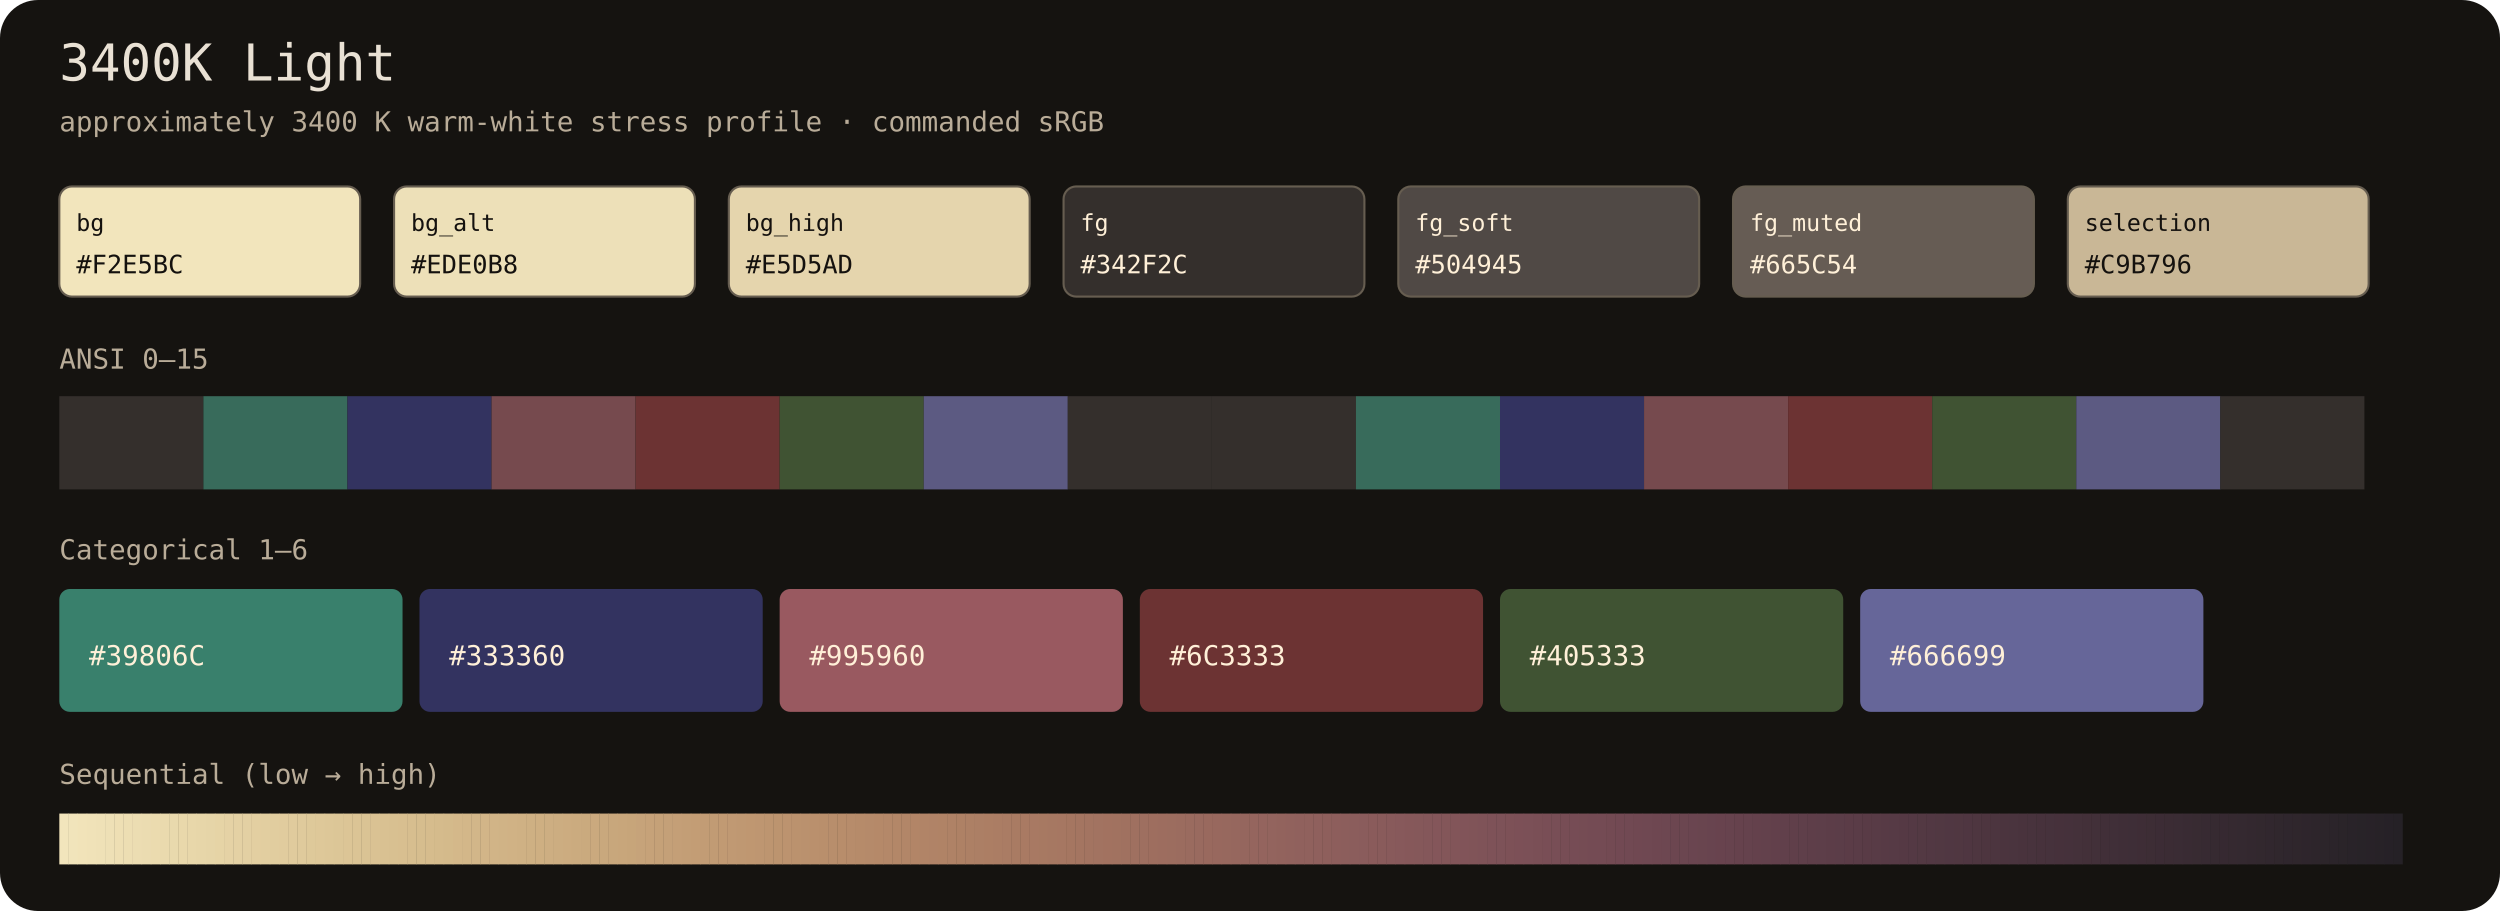
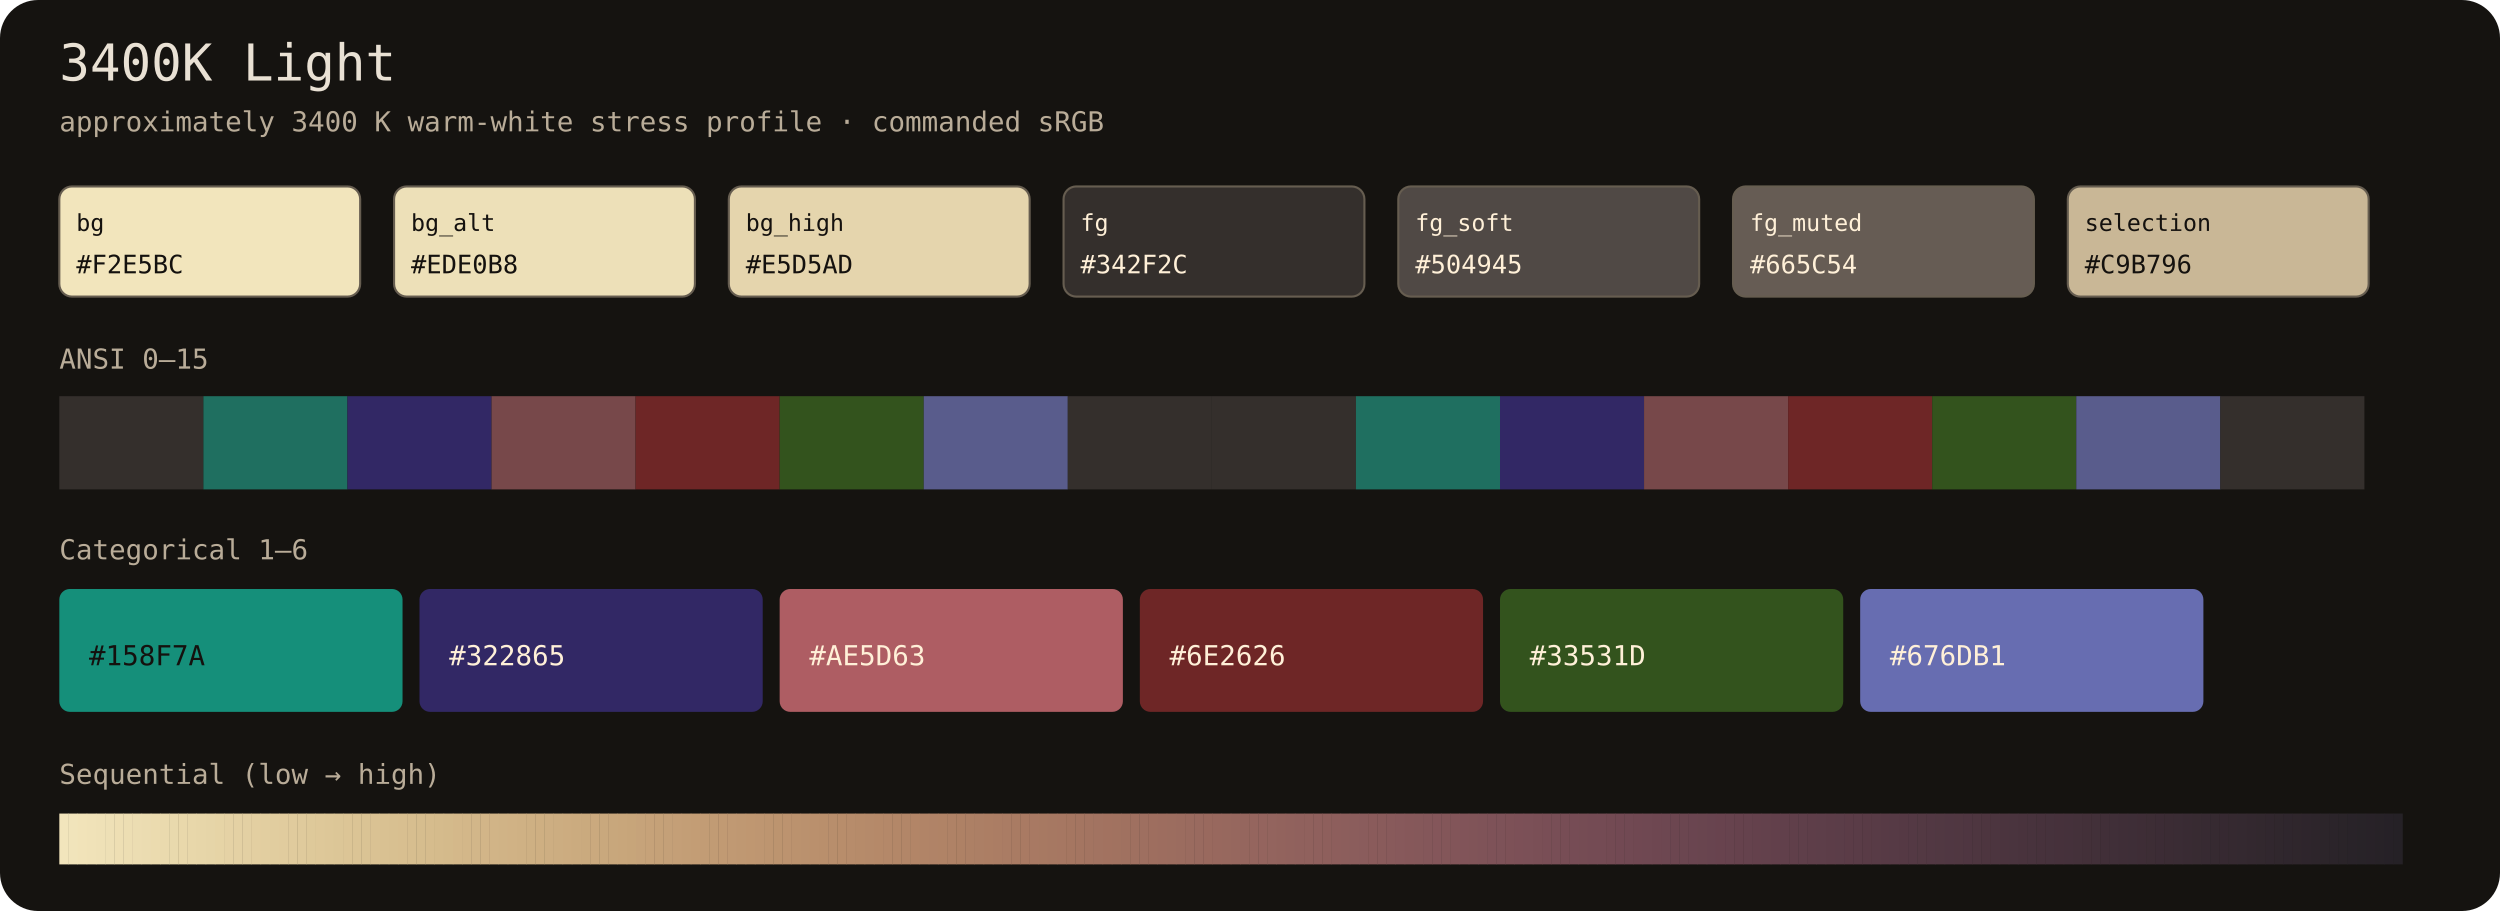
<svg xmlns="http://www.w3.org/2000/svg" width="1180" height="430" viewBox="0 0 1180 430">
  <rect width="100%" height="100%" rx="18" fill="#151310" />
  <text x="28" y="38" fill="#E9E1D4" font-size="24" font-family="ui-monospace, SFMono-Regular, Menlo, monospace">3400K Light</text>
  <text x="28" y="62" fill="#B9AC98" font-size="13" font-family="ui-monospace, SFMono-Regular, Menlo, monospace">approximately 3400 K warm-white stress profile · commanded sRGB</text>
  <rect x="28" y="88" width="142" height="52" rx="6" fill="#F2E5BC" stroke="#665D50" />
  <text x="36" y="109" fill="#14110E" font-size="11" font-family="ui-monospace, SFMono-Regular, Menlo, monospace">bg</text>
  <text x="36" y="129" fill="#14110E" font-size="12" font-family="ui-monospace, SFMono-Regular, Menlo, monospace">#F2E5BC</text>
  <rect x="186" y="88" width="142" height="52" rx="6" fill="#EDE0B8" stroke="#665D50" />
  <text x="194" y="109" fill="#14110E" font-size="11" font-family="ui-monospace, SFMono-Regular, Menlo, monospace">bg_alt</text>
  <text x="194" y="129" fill="#14110E" font-size="12" font-family="ui-monospace, SFMono-Regular, Menlo, monospace">#EDE0B8</text>
  <rect x="344" y="88" width="142" height="52" rx="6" fill="#E5D5AD" stroke="#665D50" />
  <text x="352" y="109" fill="#14110E" font-size="11" font-family="ui-monospace, SFMono-Regular, Menlo, monospace">bg_high</text>
  <text x="352" y="129" fill="#14110E" font-size="12" font-family="ui-monospace, SFMono-Regular, Menlo, monospace">#E5D5AD</text>
  <rect x="502" y="88" width="142" height="52" rx="6" fill="#342F2C" stroke="#665D50" />
  <text x="510" y="109" fill="#FFF0D8" font-size="11" font-family="ui-monospace, SFMono-Regular, Menlo, monospace">fg</text>
  <text x="510" y="129" fill="#FFF0D8" font-size="12" font-family="ui-monospace, SFMono-Regular, Menlo, monospace">#342F2C</text>
  <rect x="660" y="88" width="142" height="52" rx="6" fill="#504945" stroke="#665D50" />
  <text x="668" y="109" fill="#FFF0D8" font-size="11" font-family="ui-monospace, SFMono-Regular, Menlo, monospace">fg_soft</text>
  <text x="668" y="129" fill="#FFF0D8" font-size="12" font-family="ui-monospace, SFMono-Regular, Menlo, monospace">#504945</text>
  <rect x="818" y="88" width="142" height="52" rx="6" fill="#665C54" stroke="#665D50" />
  <text x="826" y="109" fill="#FFF0D8" font-size="11" font-family="ui-monospace, SFMono-Regular, Menlo, monospace">fg_muted</text>
  <text x="826" y="129" fill="#FFF0D8" font-size="12" font-family="ui-monospace, SFMono-Regular, Menlo, monospace">#665C54</text>
  <rect x="976" y="88" width="142" height="52" rx="6" fill="#C9B796" stroke="#665D50" />
  <text x="984" y="109" fill="#14110E" font-size="11" font-family="ui-monospace, SFMono-Regular, Menlo, monospace">selection</text>
  <text x="984" y="129" fill="#14110E" font-size="12" font-family="ui-monospace, SFMono-Regular, Menlo, monospace">#C9B796</text>
  <text x="28" y="174" fill="#B9AC98" font-size="13" font-family="ui-monospace, SFMono-Regular, Menlo, monospace">ANSI 0–15</text>
  <rect x="28" y="187" width="68" height="44" fill="#342F2C" />
-   <rect x="96" y="187" width="68" height="44" fill="#386B5B" />
-   <rect x="164" y="187" width="68" height="44" fill="#333360" />
-   <rect x="232" y="187" width="68" height="44" fill="#764A4E" />
-   <rect x="300" y="187" width="68" height="44" fill="#6C3333" />
-   <rect x="368" y="187" width="68" height="44" fill="#405333" />
-   <rect x="436" y="187" width="68" height="44" fill="#5C5A82" />
+   <rect x="96" y="187" width="68" height="44" fill="#1F6F60" />
+   <rect x="164" y="187" width="68" height="44" fill="#322865" />
+   <rect x="232" y="187" width="68" height="44" fill="#77484A" />
+   <rect x="300" y="187" width="68" height="44" fill="#6E2626" />
+   <rect x="368" y="187" width="68" height="44" fill="#33531D" />
+   <rect x="436" y="187" width="68" height="44" fill="#595C8C" />
  <rect x="504" y="187" width="68" height="44" fill="#342F2C" />
  <rect x="572" y="187" width="68" height="44" fill="#342F2C" />
-   <rect x="640" y="187" width="68" height="44" fill="#386B5B" />
-   <rect x="708" y="187" width="68" height="44" fill="#333360" />
-   <rect x="776" y="187" width="68" height="44" fill="#764A4E" />
-   <rect x="844" y="187" width="68" height="44" fill="#6C3333" />
-   <rect x="912" y="187" width="68" height="44" fill="#405333" />
-   <rect x="980" y="187" width="68" height="44" fill="#5C5A82" />
+   <rect x="640" y="187" width="68" height="44" fill="#1F6F60" />
+   <rect x="708" y="187" width="68" height="44" fill="#322865" />
+   <rect x="776" y="187" width="68" height="44" fill="#77484A" />
+   <rect x="844" y="187" width="68" height="44" fill="#6E2626" />
+   <rect x="912" y="187" width="68" height="44" fill="#33531D" />
+   <rect x="980" y="187" width="68" height="44" fill="#595C8C" />
  <rect x="1048" y="187" width="68" height="44" fill="#342F2C" />
  <text x="28" y="264" fill="#B9AC98" font-size="13" font-family="ui-monospace, SFMono-Regular, Menlo, monospace">Categorical 1–6</text>
-   <rect x="28" y="278" width="162" height="58" rx="5" fill="#39806C" />
-   <text x="42" y="314" fill="#FFF0D8" font-size="13" font-family="ui-monospace, SFMono-Regular, Menlo, monospace">#39806C</text>
-   <rect x="198" y="278" width="162" height="58" rx="5" fill="#333360" />
-   <text x="212" y="314" fill="#FFF0D8" font-size="13" font-family="ui-monospace, SFMono-Regular, Menlo, monospace">#333360</text>
-   <rect x="368" y="278" width="162" height="58" rx="5" fill="#995960" />
-   <text x="382" y="314" fill="#FFF0D8" font-size="13" font-family="ui-monospace, SFMono-Regular, Menlo, monospace">#995960</text>
-   <rect x="538" y="278" width="162" height="58" rx="5" fill="#6C3333" />
-   <text x="552" y="314" fill="#FFF0D8" font-size="13" font-family="ui-monospace, SFMono-Regular, Menlo, monospace">#6C3333</text>
-   <rect x="708" y="278" width="162" height="58" rx="5" fill="#405333" />
-   <text x="722" y="314" fill="#FFF0D8" font-size="13" font-family="ui-monospace, SFMono-Regular, Menlo, monospace">#405333</text>
-   <rect x="878" y="278" width="162" height="58" rx="5" fill="#666699" />
-   <text x="892" y="314" fill="#FFF0D8" font-size="13" font-family="ui-monospace, SFMono-Regular, Menlo, monospace">#666699</text>
+   <rect x="28" y="278" width="162" height="58" rx="5" fill="#158F7A" />
+   <text x="42" y="314" fill="#14110E" font-size="13" font-family="ui-monospace, SFMono-Regular, Menlo, monospace">#158F7A</text>
+   <rect x="198" y="278" width="162" height="58" rx="5" fill="#322865" />
+   <text x="212" y="314" fill="#FFF0D8" font-size="13" font-family="ui-monospace, SFMono-Regular, Menlo, monospace">#322865</text>
+   <rect x="368" y="278" width="162" height="58" rx="5" fill="#AE5D63" />
+   <text x="382" y="314" fill="#FFF0D8" font-size="13" font-family="ui-monospace, SFMono-Regular, Menlo, monospace">#AE5D63</text>
+   <rect x="538" y="278" width="162" height="58" rx="5" fill="#6E2626" />
+   <text x="552" y="314" fill="#FFF0D8" font-size="13" font-family="ui-monospace, SFMono-Regular, Menlo, monospace">#6E2626</text>
+   <rect x="708" y="278" width="162" height="58" rx="5" fill="#33531D" />
+   <text x="722" y="314" fill="#FFF0D8" font-size="13" font-family="ui-monospace, SFMono-Regular, Menlo, monospace">#33531D</text>
+   <rect x="878" y="278" width="162" height="58" rx="5" fill="#676DB1" />
+   <text x="892" y="314" fill="#FFF0D8" font-size="13" font-family="ui-monospace, SFMono-Regular, Menlo, monospace">#676DB1</text>
  <text x="28" y="370" fill="#B9AC98" font-size="13" font-family="ui-monospace, SFMono-Regular, Menlo, monospace">Sequential (low → high)</text>
  <rect x="28.00" y="384" width="4.5" height="24" fill="#F2E5BC" />
  <rect x="32.32" y="384" width="4.5" height="24" fill="#F1E4BB" />
  <rect x="36.64" y="384" width="4.5" height="24" fill="#F1E3B9" />
  <rect x="40.96" y="384" width="4.5" height="24" fill="#F0E2B8" />
  <rect x="45.28" y="384" width="4.5" height="24" fill="#EFE1B7" />
  <rect x="49.60" y="384" width="4.5" height="24" fill="#EEE0B6" />
  <rect x="53.92" y="384" width="4.5" height="24" fill="#EEDFB4" />
  <rect x="58.24" y="384" width="4.5" height="24" fill="#EDDEB3" />
  <rect x="62.56" y="384" width="4.5" height="24" fill="#ECDDB2" />
  <rect x="66.88" y="384" width="4.5" height="24" fill="#EBDCB1" />
  <rect x="71.20" y="384" width="4.5" height="24" fill="#EBDBAF" />
  <rect x="75.52" y="384" width="4.5" height="24" fill="#EADAAE" />
  <rect x="79.84" y="384" width="4.5" height="24" fill="#E9D9AD" />
  <rect x="84.16" y="384" width="4.5" height="24" fill="#E9D8AB" />
  <rect x="88.48" y="384" width="4.5" height="24" fill="#E8D7AA" />
  <rect x="92.80" y="384" width="4.5" height="24" fill="#E7D6A9" />
  <rect x="97.12" y="384" width="4.5" height="24" fill="#E6D5A8" />
  <rect x="101.44" y="384" width="4.5" height="24" fill="#E6D4A6" />
  <rect x="105.76" y="384" width="4.5" height="24" fill="#E5D2A5" />
  <rect x="110.08" y="384" width="4.5" height="24" fill="#E4D1A4" />
  <rect x="114.40" y="384" width="4.5" height="24" fill="#E3D0A3" />
  <rect x="118.72" y="384" width="4.5" height="24" fill="#E3CFA1" />
  <rect x="123.04" y="384" width="4.5" height="24" fill="#E2CEA0" />
  <rect x="127.36" y="384" width="4.5" height="24" fill="#E1CD9F" />
  <rect x="131.68" y="384" width="4.5" height="24" fill="#E1CC9E" />
  <rect x="136.00" y="384" width="4.5" height="24" fill="#E0CB9D" />
  <rect x="140.32" y="384" width="4.5" height="24" fill="#DFCA9C" />
  <rect x="144.64" y="384" width="4.5" height="24" fill="#DEC99A" />
  <rect x="148.96" y="384" width="4.5" height="24" fill="#DEC899" />
  <rect x="153.28" y="384" width="4.5" height="24" fill="#DDC798" />
  <rect x="157.60" y="384" width="4.5" height="24" fill="#DCC697" />
  <rect x="161.92" y="384" width="4.5" height="24" fill="#DCC596" />
  <rect x="166.24" y="384" width="4.5" height="24" fill="#DBC495" />
  <rect x="170.56" y="384" width="4.5" height="24" fill="#DAC394" />
  <rect x="174.88" y="384" width="4.5" height="24" fill="#DAC293" />
  <rect x="179.20" y="384" width="4.5" height="24" fill="#D9C192" />
  <rect x="183.52" y="384" width="4.5" height="24" fill="#D8C091" />
  <rect x="187.84" y="384" width="4.5" height="24" fill="#D8BF90" />
  <rect x="192.16" y="384" width="4.5" height="24" fill="#D7BE8F" />
  <rect x="196.48" y="384" width="4.5" height="24" fill="#D6BD8E" />
  <rect x="200.80" y="384" width="4.5" height="24" fill="#D6BC8D" />
  <rect x="205.12" y="384" width="4.5" height="24" fill="#D5BB8C" />
  <rect x="209.44" y="384" width="4.5" height="24" fill="#D4BA8B" />
  <rect x="213.76" y="384" width="4.5" height="24" fill="#D4B88A" />
  <rect x="218.08" y="384" width="4.5" height="24" fill="#D3B789" />
  <rect x="222.40" y="384" width="4.5" height="24" fill="#D2B689" />
  <rect x="226.72" y="384" width="4.5" height="24" fill="#D2B588" />
  <rect x="231.04" y="384" width="4.5" height="24" fill="#D1B487" />
  <rect x="235.36" y="384" width="4.5" height="24" fill="#D0B386" />
  <rect x="239.68" y="384" width="4.5" height="24" fill="#D0B285" />
  <rect x="244.00" y="384" width="4.5" height="24" fill="#CFB184" />
  <rect x="248.32" y="384" width="4.5" height="24" fill="#CEB083" />
  <rect x="252.64" y="384" width="4.5" height="24" fill="#CEAF82" />
  <rect x="256.96" y="384" width="4.5" height="24" fill="#CDAE82" />
  <rect x="261.28" y="384" width="4.5" height="24" fill="#CCAD81" />
  <rect x="265.60" y="384" width="4.5" height="24" fill="#CCAC80" />
  <rect x="269.92" y="384" width="4.5" height="24" fill="#CBAB7F" />
  <rect x="274.24" y="384" width="4.5" height="24" fill="#CAAA7E" />
  <rect x="278.56" y="384" width="4.5" height="24" fill="#CAA97E" />
  <rect x="282.88" y="384" width="4.5" height="24" fill="#C9A87D" />
  <rect x="287.20" y="384" width="4.5" height="24" fill="#C8A77C" />
  <rect x="291.52" y="384" width="4.5" height="24" fill="#C8A67B" />
  <rect x="295.84" y="384" width="4.5" height="24" fill="#C7A57A" />
  <rect x="300.16" y="384" width="4.5" height="24" fill="#C6A37A" />
  <rect x="304.48" y="384" width="4.5" height="24" fill="#C6A279" />
  <rect x="308.80" y="384" width="4.5" height="24" fill="#C5A178" />
  <rect x="313.12" y="384" width="4.5" height="24" fill="#C4A078" />
  <rect x="317.44" y="384" width="4.5" height="24" fill="#C49F77" />
  <rect x="321.76" y="384" width="4.5" height="24" fill="#C39E76" />
  <rect x="326.08" y="384" width="4.5" height="24" fill="#C39D75" />
  <rect x="330.40" y="384" width="4.5" height="24" fill="#C29C75" />
  <rect x="334.72" y="384" width="4.5" height="24" fill="#C19B74" />
  <rect x="339.04" y="384" width="4.5" height="24" fill="#C19A73" />
  <rect x="343.36" y="384" width="4.5" height="24" fill="#C09973" />
  <rect x="347.68" y="384" width="4.5" height="24" fill="#BF9872" />
  <rect x="352.00" y="384" width="4.5" height="24" fill="#BF9771" />
  <rect x="356.32" y="384" width="4.5" height="24" fill="#BE9671" />
  <rect x="360.64" y="384" width="4.5" height="24" fill="#BD9570" />
  <rect x="364.96" y="384" width="4.5" height="24" fill="#BC946F" />
  <rect x="369.28" y="384" width="4.5" height="24" fill="#BC936F" />
  <rect x="373.60" y="384" width="4.5" height="24" fill="#BB926E" />
  <rect x="377.92" y="384" width="4.5" height="24" fill="#BA916E" />
  <rect x="382.24" y="384" width="4.5" height="24" fill="#BA906D" />
  <rect x="386.56" y="384" width="4.5" height="24" fill="#B98F6C" />
  <rect x="390.88" y="384" width="4.5" height="24" fill="#B88E6C" />
  <rect x="395.20" y="384" width="4.5" height="24" fill="#B88D6B" />
  <rect x="399.52" y="384" width="4.5" height="24" fill="#B78C6B" />
  <rect x="403.84" y="384" width="4.5" height="24" fill="#B68B6A" />
  <rect x="408.16" y="384" width="4.5" height="24" fill="#B58A6A" />
  <rect x="412.48" y="384" width="4.5" height="24" fill="#B58969" />
  <rect x="416.80" y="384" width="4.5" height="24" fill="#B48869" />
  <rect x="421.12" y="384" width="4.5" height="24" fill="#B38768" />
  <rect x="425.44" y="384" width="4.5" height="24" fill="#B28668" />
  <rect x="429.76" y="384" width="4.5" height="24" fill="#B28567" />
  <rect x="434.08" y="384" width="4.5" height="24" fill="#B18467" />
  <rect x="438.40" y="384" width="4.5" height="24" fill="#B08367" />
  <rect x="442.72" y="384" width="4.5" height="24" fill="#B08366" />
  <rect x="447.04" y="384" width="4.5" height="24" fill="#AF8266" />
  <rect x="451.36" y="384" width="4.5" height="24" fill="#AE8165" />
  <rect x="455.68" y="384" width="4.5" height="24" fill="#AD8065" />
  <rect x="460.00" y="384" width="4.5" height="24" fill="#AC7F65" />
  <rect x="464.32" y="384" width="4.5" height="24" fill="#AC7E64" />
  <rect x="468.64" y="384" width="4.5" height="24" fill="#AB7D64" />
  <rect x="472.96" y="384" width="4.5" height="24" fill="#AA7C64" />
  <rect x="477.28" y="384" width="4.5" height="24" fill="#A97B63" />
  <rect x="481.60" y="384" width="4.5" height="24" fill="#A97A63" />
  <rect x="485.92" y="384" width="4.5" height="24" fill="#A87963" />
  <rect x="490.24" y="384" width="4.5" height="24" fill="#A77962" />
  <rect x="494.56" y="384" width="4.5" height="24" fill="#A67862" />
  <rect x="498.88" y="384" width="4.5" height="24" fill="#A67762" />
  <rect x="503.20" y="384" width="4.5" height="24" fill="#A57661" />
  <rect x="507.52" y="384" width="4.5" height="24" fill="#A47561" />
  <rect x="511.84" y="384" width="4.5" height="24" fill="#A37461" />
  <rect x="516.16" y="384" width="4.5" height="24" fill="#A27361" />
  <rect x="520.48" y="384" width="4.5" height="24" fill="#A27260" />
  <rect x="524.80" y="384" width="4.5" height="24" fill="#A17260" />
  <rect x="529.12" y="384" width="4.5" height="24" fill="#A07160" />
  <rect x="533.44" y="384" width="4.5" height="24" fill="#9F7060" />
  <rect x="537.76" y="384" width="4.5" height="24" fill="#9E6F60" />
  <rect x="542.08" y="384" width="4.5" height="24" fill="#9E6E5F" />
  <rect x="546.40" y="384" width="4.5" height="24" fill="#9D6D5F" />
  <rect x="550.72" y="384" width="4.5" height="24" fill="#9C6D5F" />
  <rect x="555.04" y="384" width="4.5" height="24" fill="#9B6C5F" />
  <rect x="559.36" y="384" width="4.5" height="24" fill="#9A6B5F" />
  <rect x="563.68" y="384" width="4.5" height="24" fill="#996A5F" />
  <rect x="568.00" y="384" width="4.5" height="24" fill="#99695E" />
  <rect x="572.32" y="384" width="4.5" height="24" fill="#98685E" />
  <rect x="576.64" y="384" width="4.5" height="24" fill="#97685E" />
  <rect x="580.96" y="384" width="4.5" height="24" fill="#96675E" />
  <rect x="585.28" y="384" width="4.5" height="24" fill="#95665E" />
  <rect x="589.60" y="384" width="4.5" height="24" fill="#95655E" />
  <rect x="593.92" y="384" width="4.5" height="24" fill="#94645E" />
  <rect x="598.24" y="384" width="4.5" height="24" fill="#93645E" />
  <rect x="602.56" y="384" width="4.5" height="24" fill="#92635D" />
  <rect x="606.88" y="384" width="4.5" height="24" fill="#91625D" />
  <rect x="611.20" y="384" width="4.5" height="24" fill="#90615D" />
  <rect x="615.52" y="384" width="4.5" height="24" fill="#90615D" />
  <rect x="619.84" y="384" width="4.5" height="24" fill="#8F605D" />
  <rect x="624.16" y="384" width="4.5" height="24" fill="#8E5F5C" />
  <rect x="628.48" y="384" width="4.5" height="24" fill="#8D5E5C" />
  <rect x="632.80" y="384" width="4.5" height="24" fill="#8C5E5C" />
  <rect x="637.12" y="384" width="4.5" height="24" fill="#8B5D5C" />
  <rect x="641.44" y="384" width="4.5" height="24" fill="#8A5C5C" />
  <rect x="645.76" y="384" width="4.5" height="24" fill="#8A5B5B" />
  <rect x="650.08" y="384" width="4.5" height="24" fill="#895B5B" />
  <rect x="654.40" y="384" width="4.5" height="24" fill="#885A5B" />
  <rect x="658.72" y="384" width="4.5" height="24" fill="#87595B" />
  <rect x="663.04" y="384" width="4.5" height="24" fill="#86585A" />
  <rect x="667.36" y="384" width="4.5" height="24" fill="#85585A" />
  <rect x="671.68" y="384" width="4.5" height="24" fill="#84575A" />
  <rect x="676.00" y="384" width="4.5" height="24" fill="#84565A" />
  <rect x="680.32" y="384" width="4.5" height="24" fill="#835659" />
  <rect x="684.64" y="384" width="4.5" height="24" fill="#825559" />
  <rect x="688.96" y="384" width="4.5" height="24" fill="#815459" />
  <rect x="693.28" y="384" width="4.5" height="24" fill="#805458" />
  <rect x="697.60" y="384" width="4.5" height="24" fill="#7F5358" />
  <rect x="701.92" y="384" width="4.5" height="24" fill="#7E5258" />
  <rect x="706.24" y="384" width="4.5" height="24" fill="#7D5258" />
  <rect x="710.56" y="384" width="4.5" height="24" fill="#7D5157" />
  <rect x="714.88" y="384" width="4.5" height="24" fill="#7C5057" />
  <rect x="719.20" y="384" width="4.5" height="24" fill="#7B5057" />
  <rect x="723.52" y="384" width="4.5" height="24" fill="#7A4F56" />
  <rect x="727.84" y="384" width="4.5" height="24" fill="#794E56" />
  <rect x="732.16" y="384" width="4.5" height="24" fill="#784E56" />
  <rect x="736.48" y="384" width="4.5" height="24" fill="#774D55" />
  <rect x="740.80" y="384" width="4.5" height="24" fill="#764C55" />
  <rect x="745.12" y="384" width="4.5" height="24" fill="#754C54" />
  <rect x="749.44" y="384" width="4.5" height="24" fill="#744B54" />
  <rect x="753.76" y="384" width="4.5" height="24" fill="#744B54" />
  <rect x="758.08" y="384" width="4.5" height="24" fill="#734A53" />
  <rect x="762.40" y="384" width="4.5" height="24" fill="#724953" />
  <rect x="766.72" y="384" width="4.5" height="24" fill="#714953" />
  <rect x="771.04" y="384" width="4.5" height="24" fill="#704852" />
  <rect x="775.36" y="384" width="4.5" height="24" fill="#6F4852" />
  <rect x="779.68" y="384" width="4.5" height="24" fill="#6E4751" />
  <rect x="784.00" y="384" width="4.5" height="24" fill="#6D4751" />
  <rect x="788.32" y="384" width="4.5" height="24" fill="#6C4650" />
  <rect x="792.64" y="384" width="4.5" height="24" fill="#6B4650" />
  <rect x="796.96" y="384" width="4.5" height="24" fill="#6A4550" />
  <rect x="801.28" y="384" width="4.5" height="24" fill="#69454F" />
  <rect x="805.60" y="384" width="4.5" height="24" fill="#68444F" />
  <rect x="809.92" y="384" width="4.5" height="24" fill="#68434E" />
  <rect x="814.24" y="384" width="4.5" height="24" fill="#67434E" />
  <rect x="818.56" y="384" width="4.5" height="24" fill="#66424D" />
  <rect x="822.88" y="384" width="4.5" height="24" fill="#65424D" />
  <rect x="827.20" y="384" width="4.5" height="24" fill="#64414C" />
  <rect x="831.52" y="384" width="4.5" height="24" fill="#63414C" />
  <rect x="835.84" y="384" width="4.5" height="24" fill="#62404B" />
  <rect x="840.16" y="384" width="4.5" height="24" fill="#61404B" />
  <rect x="844.48" y="384" width="4.5" height="24" fill="#603F4A" />
  <rect x="848.80" y="384" width="4.5" height="24" fill="#5F3F4A" />
  <rect x="853.12" y="384" width="4.5" height="24" fill="#5E3E49" />
  <rect x="857.44" y="384" width="4.5" height="24" fill="#5D3E49" />
  <rect x="861.76" y="384" width="4.5" height="24" fill="#5C3D48" />
  <rect x="866.08" y="384" width="4.5" height="24" fill="#5B3D48" />
  <rect x="870.40" y="384" width="4.5" height="24" fill="#5B3C47" />
  <rect x="874.72" y="384" width="4.5" height="24" fill="#5A3C47" />
  <rect x="879.04" y="384" width="4.5" height="24" fill="#593B46" />
  <rect x="883.36" y="384" width="4.5" height="24" fill="#583B46" />
  <rect x="887.68" y="384" width="4.5" height="24" fill="#573A45" />
  <rect x="892.00" y="384" width="4.5" height="24" fill="#563A45" />
  <rect x="896.32" y="384" width="4.5" height="24" fill="#553944" />
  <rect x="900.64" y="384" width="4.5" height="24" fill="#543944" />
  <rect x="904.96" y="384" width="4.5" height="24" fill="#533943" />
  <rect x="909.28" y="384" width="4.5" height="24" fill="#523843" />
  <rect x="913.60" y="384" width="4.5" height="24" fill="#513842" />
  <rect x="917.92" y="384" width="4.5" height="24" fill="#503742" />
  <rect x="922.24" y="384" width="4.5" height="24" fill="#503741" />
  <rect x="926.56" y="384" width="4.5" height="24" fill="#4F3641" />
  <rect x="930.88" y="384" width="4.5" height="24" fill="#4E3640" />
  <rect x="935.20" y="384" width="4.5" height="24" fill="#4D353F" />
  <rect x="939.52" y="384" width="4.5" height="24" fill="#4C353F" />
  <rect x="943.84" y="384" width="4.5" height="24" fill="#4B343E" />
  <rect x="948.16" y="384" width="4.5" height="24" fill="#4A343E" />
  <rect x="952.48" y="384" width="4.5" height="24" fill="#49333D" />
  <rect x="956.80" y="384" width="4.5" height="24" fill="#48333D" />
  <rect x="961.12" y="384" width="4.5" height="24" fill="#47323C" />
  <rect x="965.44" y="384" width="4.5" height="24" fill="#46323C" />
  <rect x="969.76" y="384" width="4.5" height="24" fill="#46313B" />
  <rect x="974.08" y="384" width="4.5" height="24" fill="#45313B" />
  <rect x="978.40" y="384" width="4.5" height="24" fill="#44313A" />
  <rect x="982.72" y="384" width="4.5" height="24" fill="#433039" />
  <rect x="987.04" y="384" width="4.5" height="24" fill="#423039" />
  <rect x="991.36" y="384" width="4.5" height="24" fill="#412F38" />
  <rect x="995.68" y="384" width="4.5" height="24" fill="#402F38" />
  <rect x="1000.00" y="384" width="4.5" height="24" fill="#3F2E37" />
  <rect x="1004.32" y="384" width="4.5" height="24" fill="#3E2E37" />
  <rect x="1008.64" y="384" width="4.5" height="24" fill="#3E2D36" />
  <rect x="1012.96" y="384" width="4.5" height="24" fill="#3D2D35" />
  <rect x="1017.28" y="384" width="4.5" height="24" fill="#3C2C35" />
  <rect x="1021.60" y="384" width="4.5" height="24" fill="#3B2C34" />
  <rect x="1025.92" y="384" width="4.5" height="24" fill="#3A2C34" />
  <rect x="1030.24" y="384" width="4.5" height="24" fill="#392B33" />
  <rect x="1034.56" y="384" width="4.5" height="24" fill="#382B32" />
  <rect x="1038.88" y="384" width="4.5" height="24" fill="#372A32" />
  <rect x="1043.20" y="384" width="4.5" height="24" fill="#362A31" />
  <rect x="1047.52" y="384" width="4.5" height="24" fill="#362931" />
  <rect x="1051.84" y="384" width="4.5" height="24" fill="#352930" />
  <rect x="1056.16" y="384" width="4.5" height="24" fill="#342930" />
  <rect x="1060.48" y="384" width="4.5" height="24" fill="#33282F" />
  <rect x="1064.80" y="384" width="4.5" height="24" fill="#32282E" />
  <rect x="1069.12" y="384" width="4.5" height="24" fill="#31272E" />
  <rect x="1073.44" y="384" width="4.5" height="24" fill="#30272D" />
  <rect x="1077.76" y="384" width="4.5" height="24" fill="#2F262D" />
  <rect x="1082.08" y="384" width="4.5" height="24" fill="#2F262C" />
  <rect x="1086.40" y="384" width="4.5" height="24" fill="#2E252C" />
  <rect x="1090.72" y="384" width="4.5" height="24" fill="#2D252B" />
  <rect x="1095.04" y="384" width="4.5" height="24" fill="#2C252A" />
  <rect x="1099.36" y="384" width="4.5" height="24" fill="#2B242A" />
  <rect x="1103.68" y="384" width="4.5" height="24" fill="#2A2429" />
  <rect x="1108.00" y="384" width="4.5" height="24" fill="#292329" />
  <rect x="1112.32" y="384" width="4.5" height="24" fill="#282328" />
  <rect x="1116.64" y="384" width="4.5" height="24" fill="#282228" />
  <rect x="1120.96" y="384" width="4.5" height="24" fill="#272227" />
  <rect x="1125.28" y="384" width="4.5" height="24" fill="#262127" />
  <rect x="1129.60" y="384" width="4.5" height="24" fill="#252126" />
</svg>
